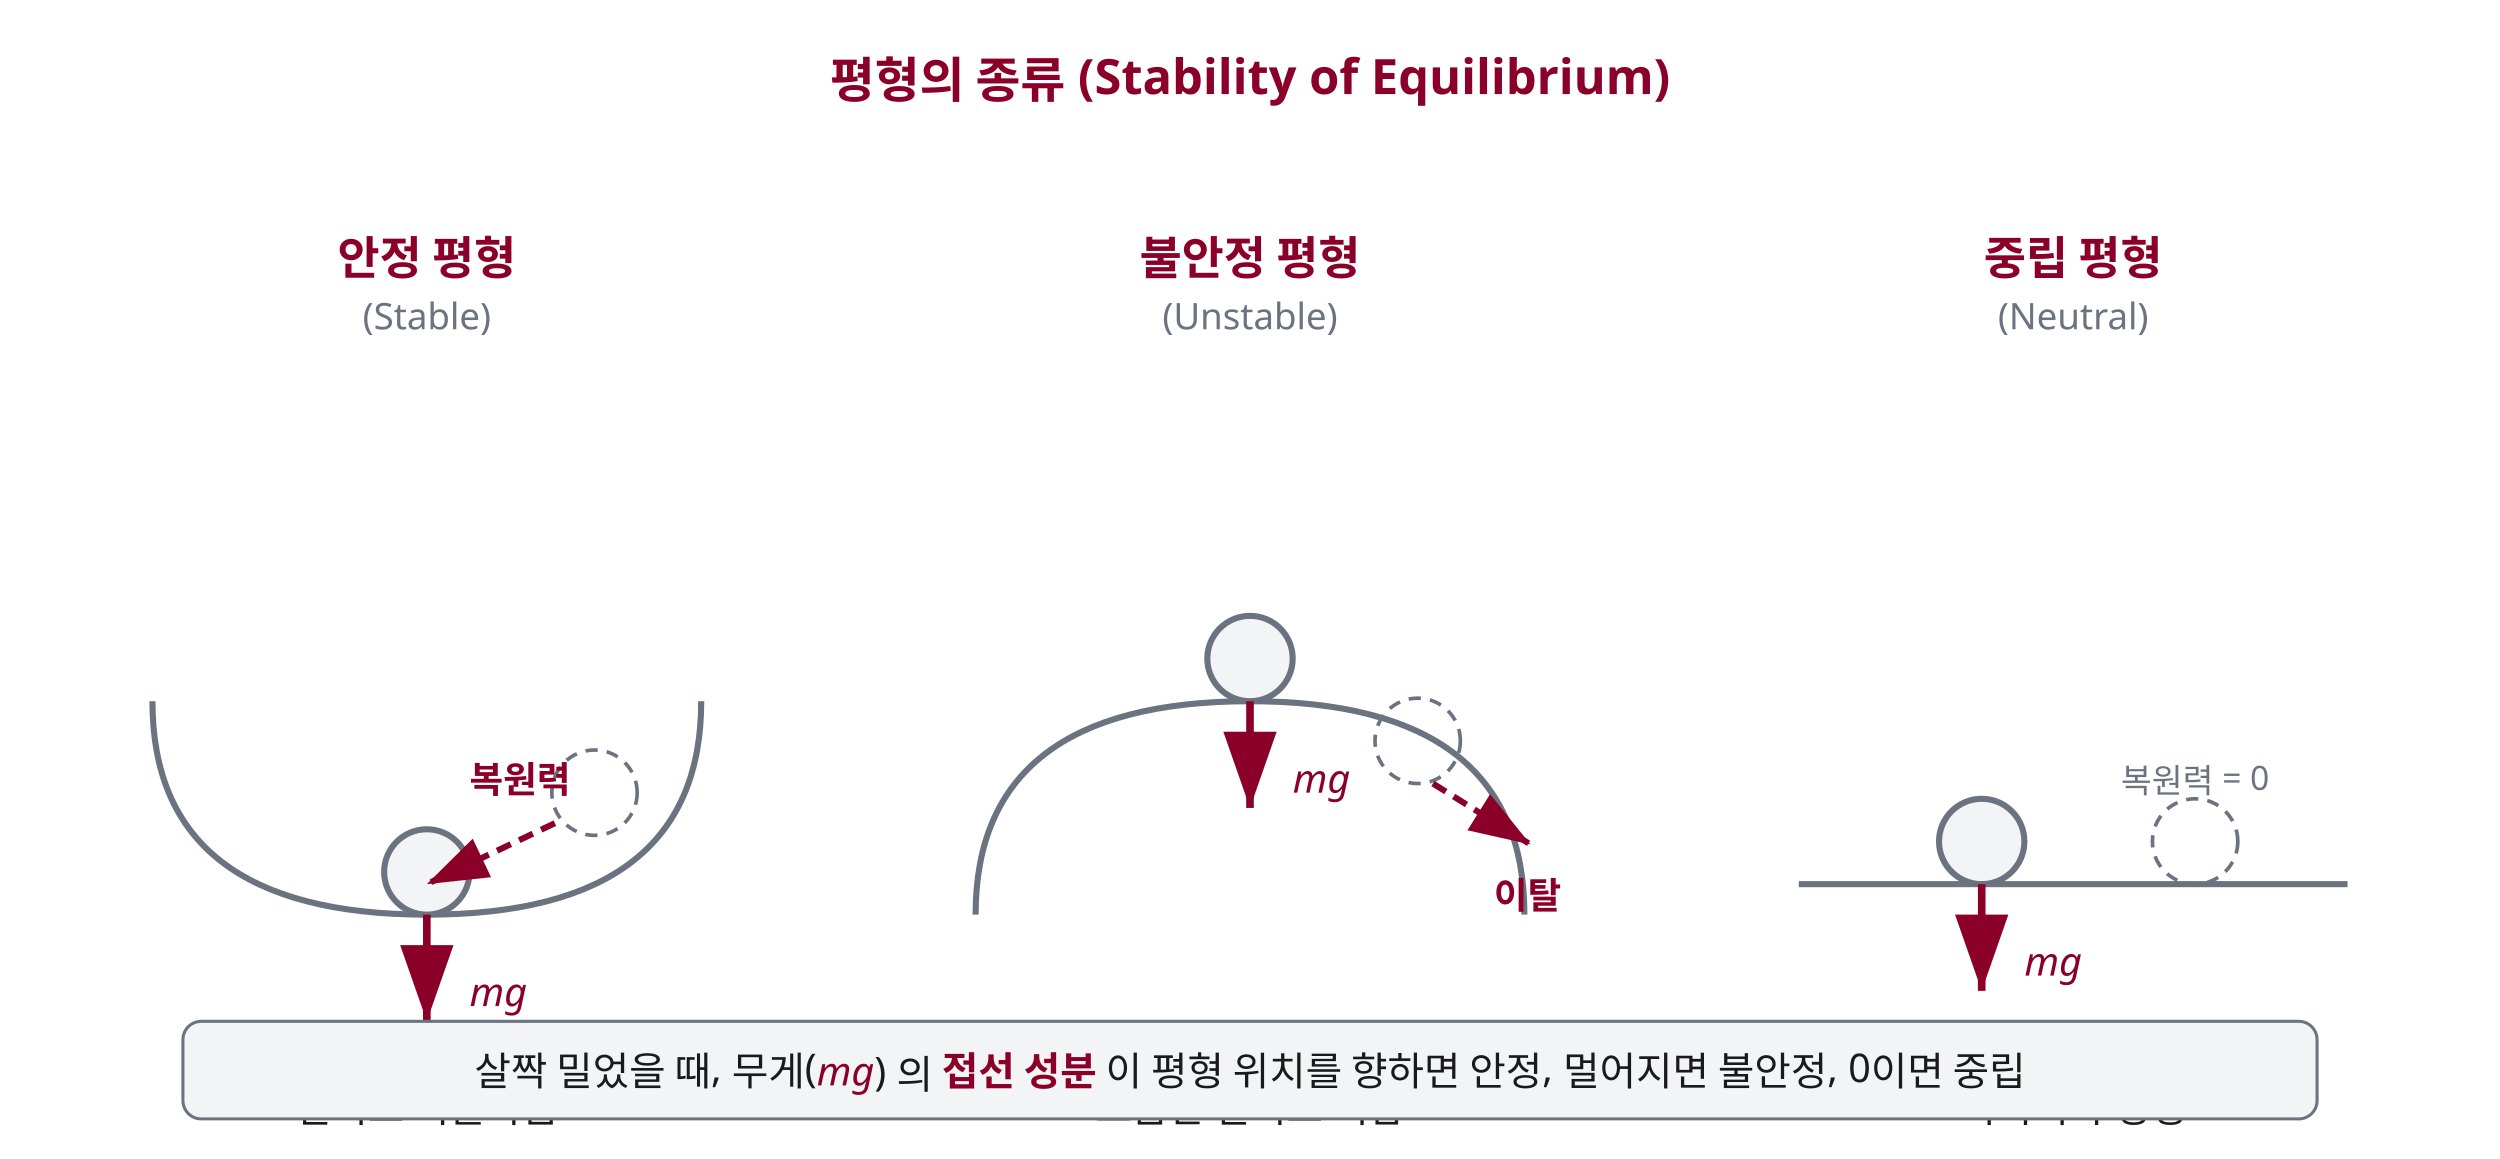
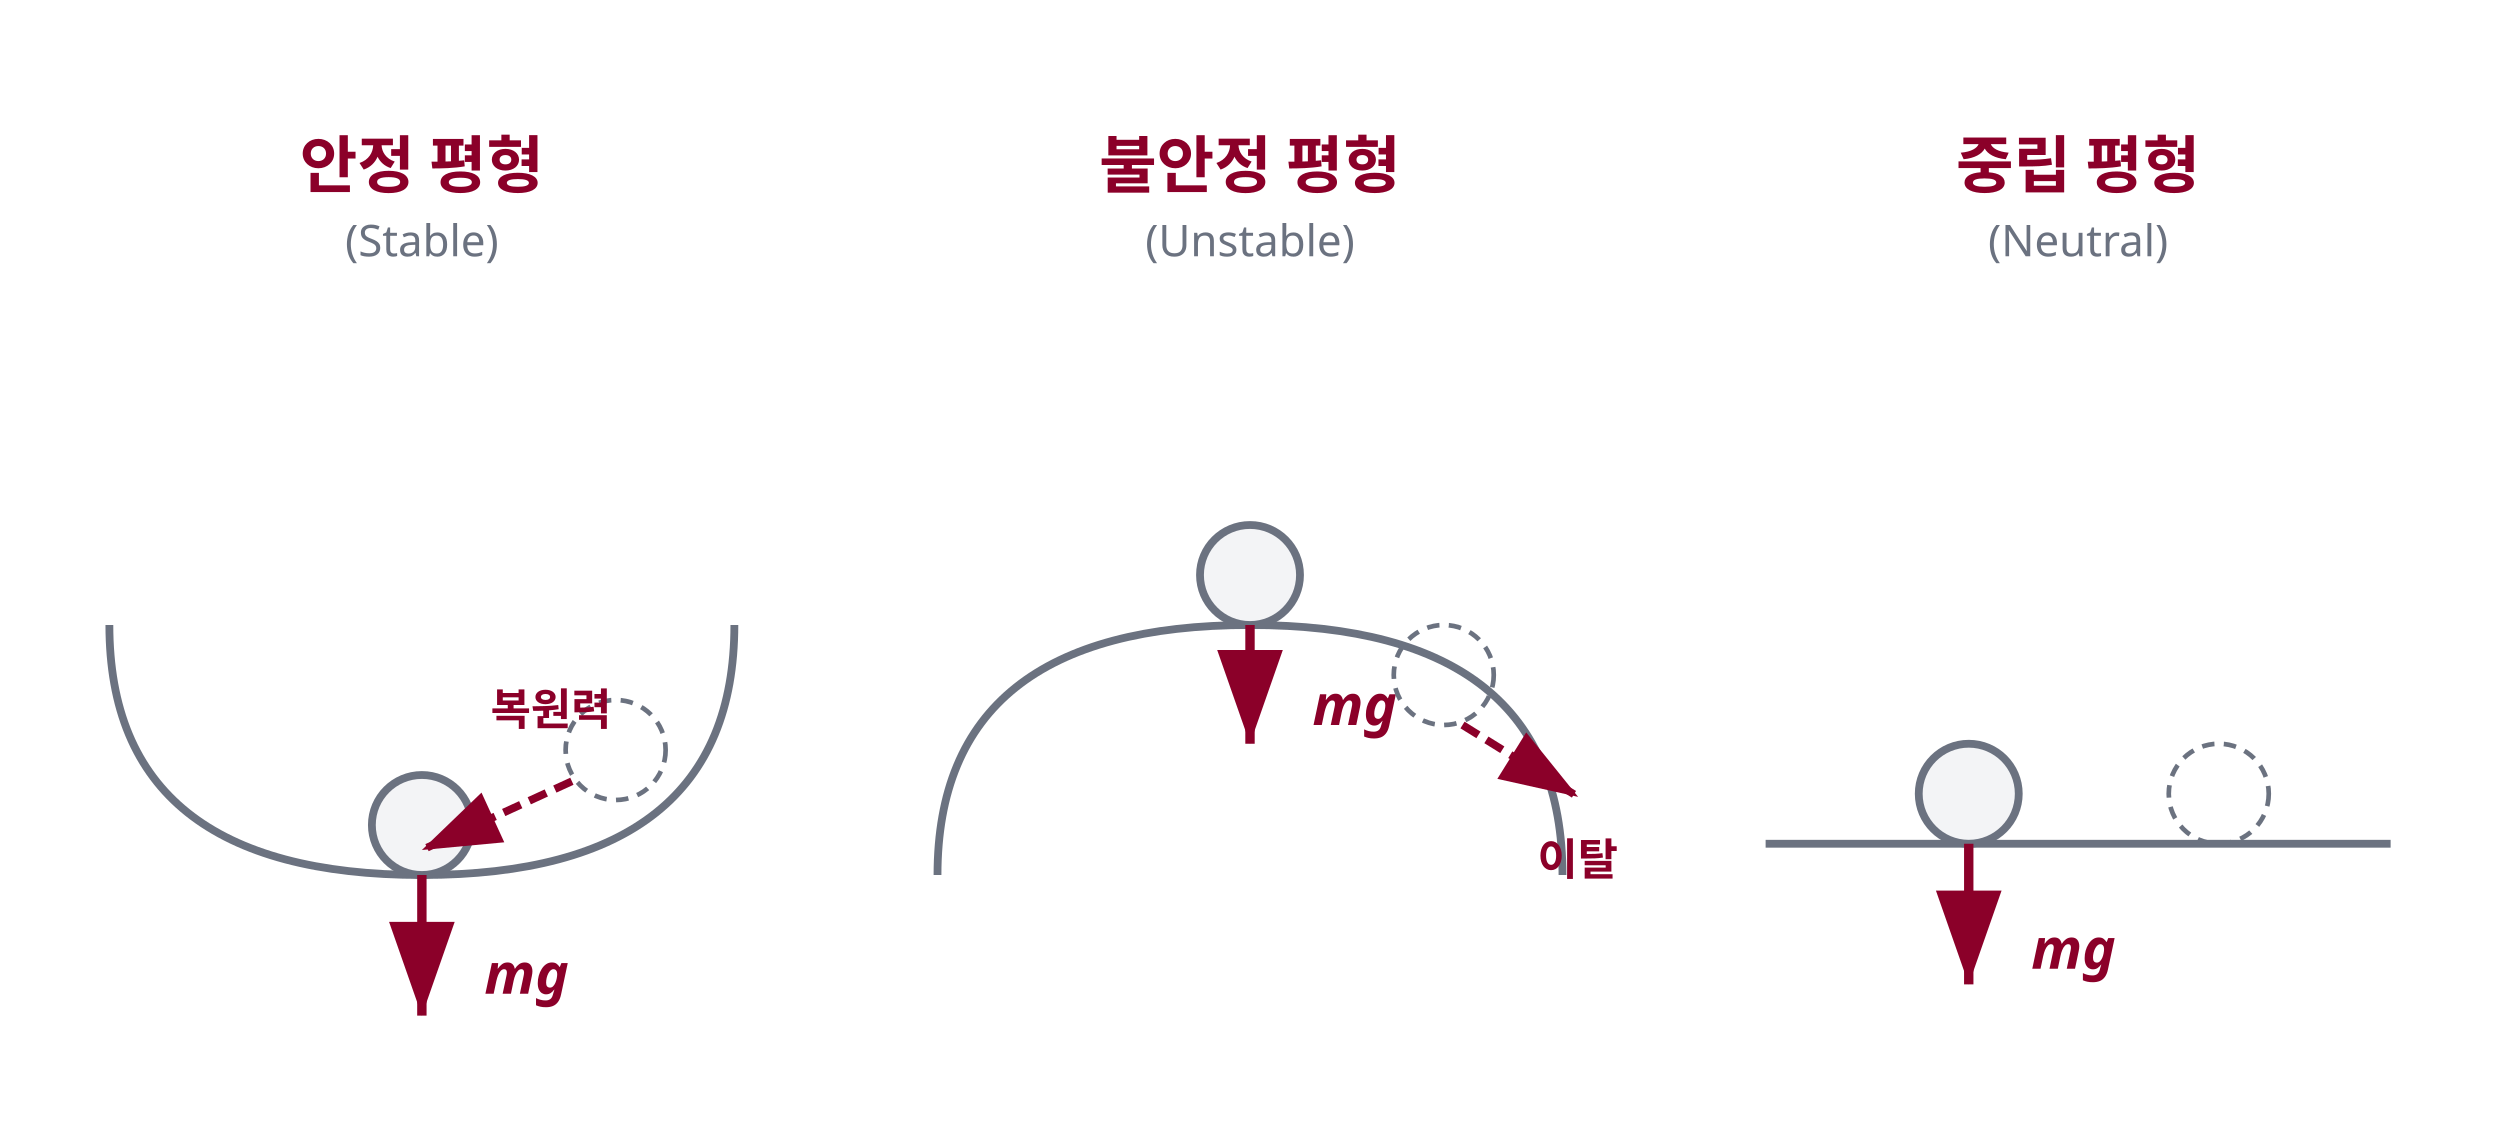
- <svg xmlns="http://www.w3.org/2000/svg" viewBox="0 0 820 380" font-family="sans-serif">
+ <svg xmlns="http://www.w3.org/2000/svg" viewBox="0 0 800 360" font-family="sans-serif">
  <defs>
    <marker id="stR" markerWidth="10" markerHeight="7" refX="10" refY="3.5" orient="auto" fill="#8B0029">
      <polygon points="0 0, 10 3.5, 0 7" />
    </marker>
-     <marker id="stG" markerWidth="10" markerHeight="7" refX="10" refY="3.5" orient="auto" fill="#6B7280">
-       <polygon points="0 0, 10 3.5, 0 7" />
-     </marker>
  </defs>
-   <text x="410" y="32" text-anchor="middle" font-size="16" font-weight="bold" fill="#8B0029">평형의 종류 (Stability of Equilibrium)</text>
-   <g transform="translate(140, 90)">
-     <text x="0" y="0" text-anchor="middle" font-size="15" font-weight="bold" fill="#8B0029">안정 평형</text>
-     <text x="0" y="18" text-anchor="middle" font-size="12" fill="#6B7280">(Stable)</text>
-     <path d="M -90,140 Q -90,210 0,210 Q 90,210 90,140" fill="none" stroke="#6B7280" stroke-width="2" />
-     <circle cx="0" cy="196" r="14" fill="#F3F4F6" stroke="#6B7280" stroke-width="2" />
-     <line x1="0" y1="210" x2="0" y2="245" stroke="#8B0029" stroke-width="2.5" marker-end="url(#stR)" />
-     <text x="14" y="240" font-size="13" font-style="italic" fill="#8B0029">mg</text>
-     <circle cx="55" cy="170" r="14" fill="none" stroke="#6B7280" stroke-width="1.2" stroke-dasharray="4 3" />
-     <line x1="42" y1="180" x2="0" y2="200" stroke="#8B0029" stroke-width="2" stroke-dasharray="5 3" marker-end="url(#stR)" />
-     <text x="14" y="170" font-size="12" fill="#8B0029" font-weight="bold">복원력</text>
-     <text x="0" y="278" text-anchor="middle" font-size="13" fill="#1a1a1a">밀어도 되돌아옴</text>
+   <g transform="translate(135, 60)">
+     <text x="0" y="0" text-anchor="middle" font-size="20" font-weight="bold" fill="#8B0029">안정 평형</text>
+     <text x="0" y="22" text-anchor="middle" font-size="14" fill="#6B7280">(Stable)</text>
+     <path d="M -100,140 Q -100,220 0,220 Q 100,220 100,140" fill="none" stroke="#6B7280" stroke-width="2.5" />
+     <circle cx="0" cy="204" r="16" fill="#F3F4F6" stroke="#6B7280" stroke-width="2.5" />
+     <line x1="0" y1="220" x2="0" y2="265" stroke="#8B0029" stroke-width="3" marker-end="url(#stR)" />
+     <text x="20" y="258" font-size="18" font-style="italic" fill="#8B0029" font-weight="bold">mg</text>
+     <circle cx="62" cy="180" r="16" fill="none" stroke="#6B7280" stroke-width="1.5" stroke-dasharray="4 3" />
+     <line x1="48" y1="190" x2="0" y2="212" stroke="#8B0029" stroke-width="2.5" stroke-dasharray="6 3" marker-end="url(#stR)" />
+     <text x="22" y="172" font-size="14" fill="#8B0029" font-weight="bold">복원력</text>
  </g>
-   <g transform="translate(410, 90)">
-     <text x="0" y="0" text-anchor="middle" font-size="15" font-weight="bold" fill="#8B0029">불안정 평형</text>
-     <text x="0" y="18" text-anchor="middle" font-size="12" fill="#6B7280">(Unstable)</text>
-     <path d="M -90,210 Q -90,140 0,140 Q 90,140 90,210" fill="none" stroke="#6B7280" stroke-width="2" />
-     <circle cx="0" cy="126" r="14" fill="#F3F4F6" stroke="#6B7280" stroke-width="2" />
-     <line x1="0" y1="140" x2="0" y2="175" stroke="#8B0029" stroke-width="2.5" marker-end="url(#stR)" />
-     <text x="14" y="170" font-size="13" font-style="italic" fill="#8B0029">mg</text>
-     <circle cx="55" cy="153" r="14" fill="none" stroke="#6B7280" stroke-width="1.2" stroke-dasharray="4 3" />
-     <line x1="60" y1="167" x2="92" y2="187" stroke="#8B0029" stroke-width="2" stroke-dasharray="5 3" marker-end="url(#stR)" />
-     <text x="80" y="208" font-size="12" fill="#8B0029" font-weight="bold">이탈</text>
-     <text x="0" y="278" text-anchor="middle" font-size="13" fill="#1a1a1a">조금만 밀어도 떠남</text>
+   <g transform="translate(400, 60)">
+     <text x="0" y="0" text-anchor="middle" font-size="20" font-weight="bold" fill="#8B0029">불안정 평형</text>
+     <text x="0" y="22" text-anchor="middle" font-size="14" fill="#6B7280">(Unstable)</text>
+     <path d="M -100,220 Q -100,140 0,140 Q 100,140 100,220" fill="none" stroke="#6B7280" stroke-width="2.5" />
+     <circle cx="0" cy="124" r="16" fill="#F3F4F6" stroke="#6B7280" stroke-width="2.5" />
+     <line x1="0" y1="140" x2="0" y2="178" stroke="#8B0029" stroke-width="3" marker-end="url(#stR)" />
+     <text x="20" y="172" font-size="18" font-style="italic" fill="#8B0029" font-weight="bold">mg</text>
+     <circle cx="62" cy="156" r="16" fill="none" stroke="#6B7280" stroke-width="1.5" stroke-dasharray="4 3" />
+     <line x1="68" y1="172" x2="105" y2="195" stroke="#8B0029" stroke-width="2.5" stroke-dasharray="6 3" marker-end="url(#stR)" />
+     <text x="92" y="220" font-size="14" fill="#8B0029" font-weight="bold">이탈</text>
  </g>
-   <g transform="translate(680, 90)">
-     <text x="0" y="0" text-anchor="middle" font-size="15" font-weight="bold" fill="#8B0029">중립 평형</text>
-     <text x="0" y="18" text-anchor="middle" font-size="12" fill="#6B7280">(Neutral)</text>
-     <line x1="-90" y1="200" x2="90" y2="200" stroke="#6B7280" stroke-width="2" />
-     <circle cx="-30" cy="186" r="14" fill="#F3F4F6" stroke="#6B7280" stroke-width="2" />
-     <line x1="-30" y1="200" x2="-30" y2="235" stroke="#8B0029" stroke-width="2.5" marker-end="url(#stR)" />
-     <text x="-16" y="230" font-size="13" font-style="italic" fill="#8B0029">mg</text>
-     <circle cx="40" cy="186" r="14" fill="none" stroke="#6B7280" stroke-width="1.2" stroke-dasharray="4 3" />
-     <text x="40" y="170" text-anchor="middle" font-size="11" fill="#6B7280">복원력 = 0</text>
-     <text x="0" y="278" text-anchor="middle" font-size="13" fill="#1a1a1a">어디서나 평형</text>
+   <g transform="translate(665, 60)">
+     <text x="0" y="0" text-anchor="middle" font-size="20" font-weight="bold" fill="#8B0029">중립 평형</text>
+     <text x="0" y="22" text-anchor="middle" font-size="14" fill="#6B7280">(Neutral)</text>
+     <line x1="-100" y1="210" x2="100" y2="210" stroke="#6B7280" stroke-width="2.5" />
+     <circle cx="-35" cy="194" r="16" fill="#F3F4F6" stroke="#6B7280" stroke-width="2.5" />
+     <line x1="-35" y1="210" x2="-35" y2="255" stroke="#8B0029" stroke-width="3" marker-end="url(#stR)" />
+     <text x="-15" y="250" font-size="18" font-style="italic" fill="#8B0029" font-weight="bold">mg</text>
+     <circle cx="45" cy="194" r="16" fill="none" stroke="#6B7280" stroke-width="1.5" stroke-dasharray="4 3" />
  </g>
-   <rect x="60" y="335" width="700" height="32" rx="6" fill="#F3F4F6" stroke="#6B7280" stroke-width="1" />
-   <text x="410" y="356" text-anchor="middle" font-size="13" fill="#1a1a1a">
-     살짝 밀었을 때, 무게(<tspan font-style="italic" fill="#8B0029">mg</tspan>) 의 <tspan fill="#8B0029" font-weight="bold">접선 성분</tspan> 이 평형 위치를 향하면 안정, 멀어지면 불안정, 0이면 중립
-   </text>
</svg>
